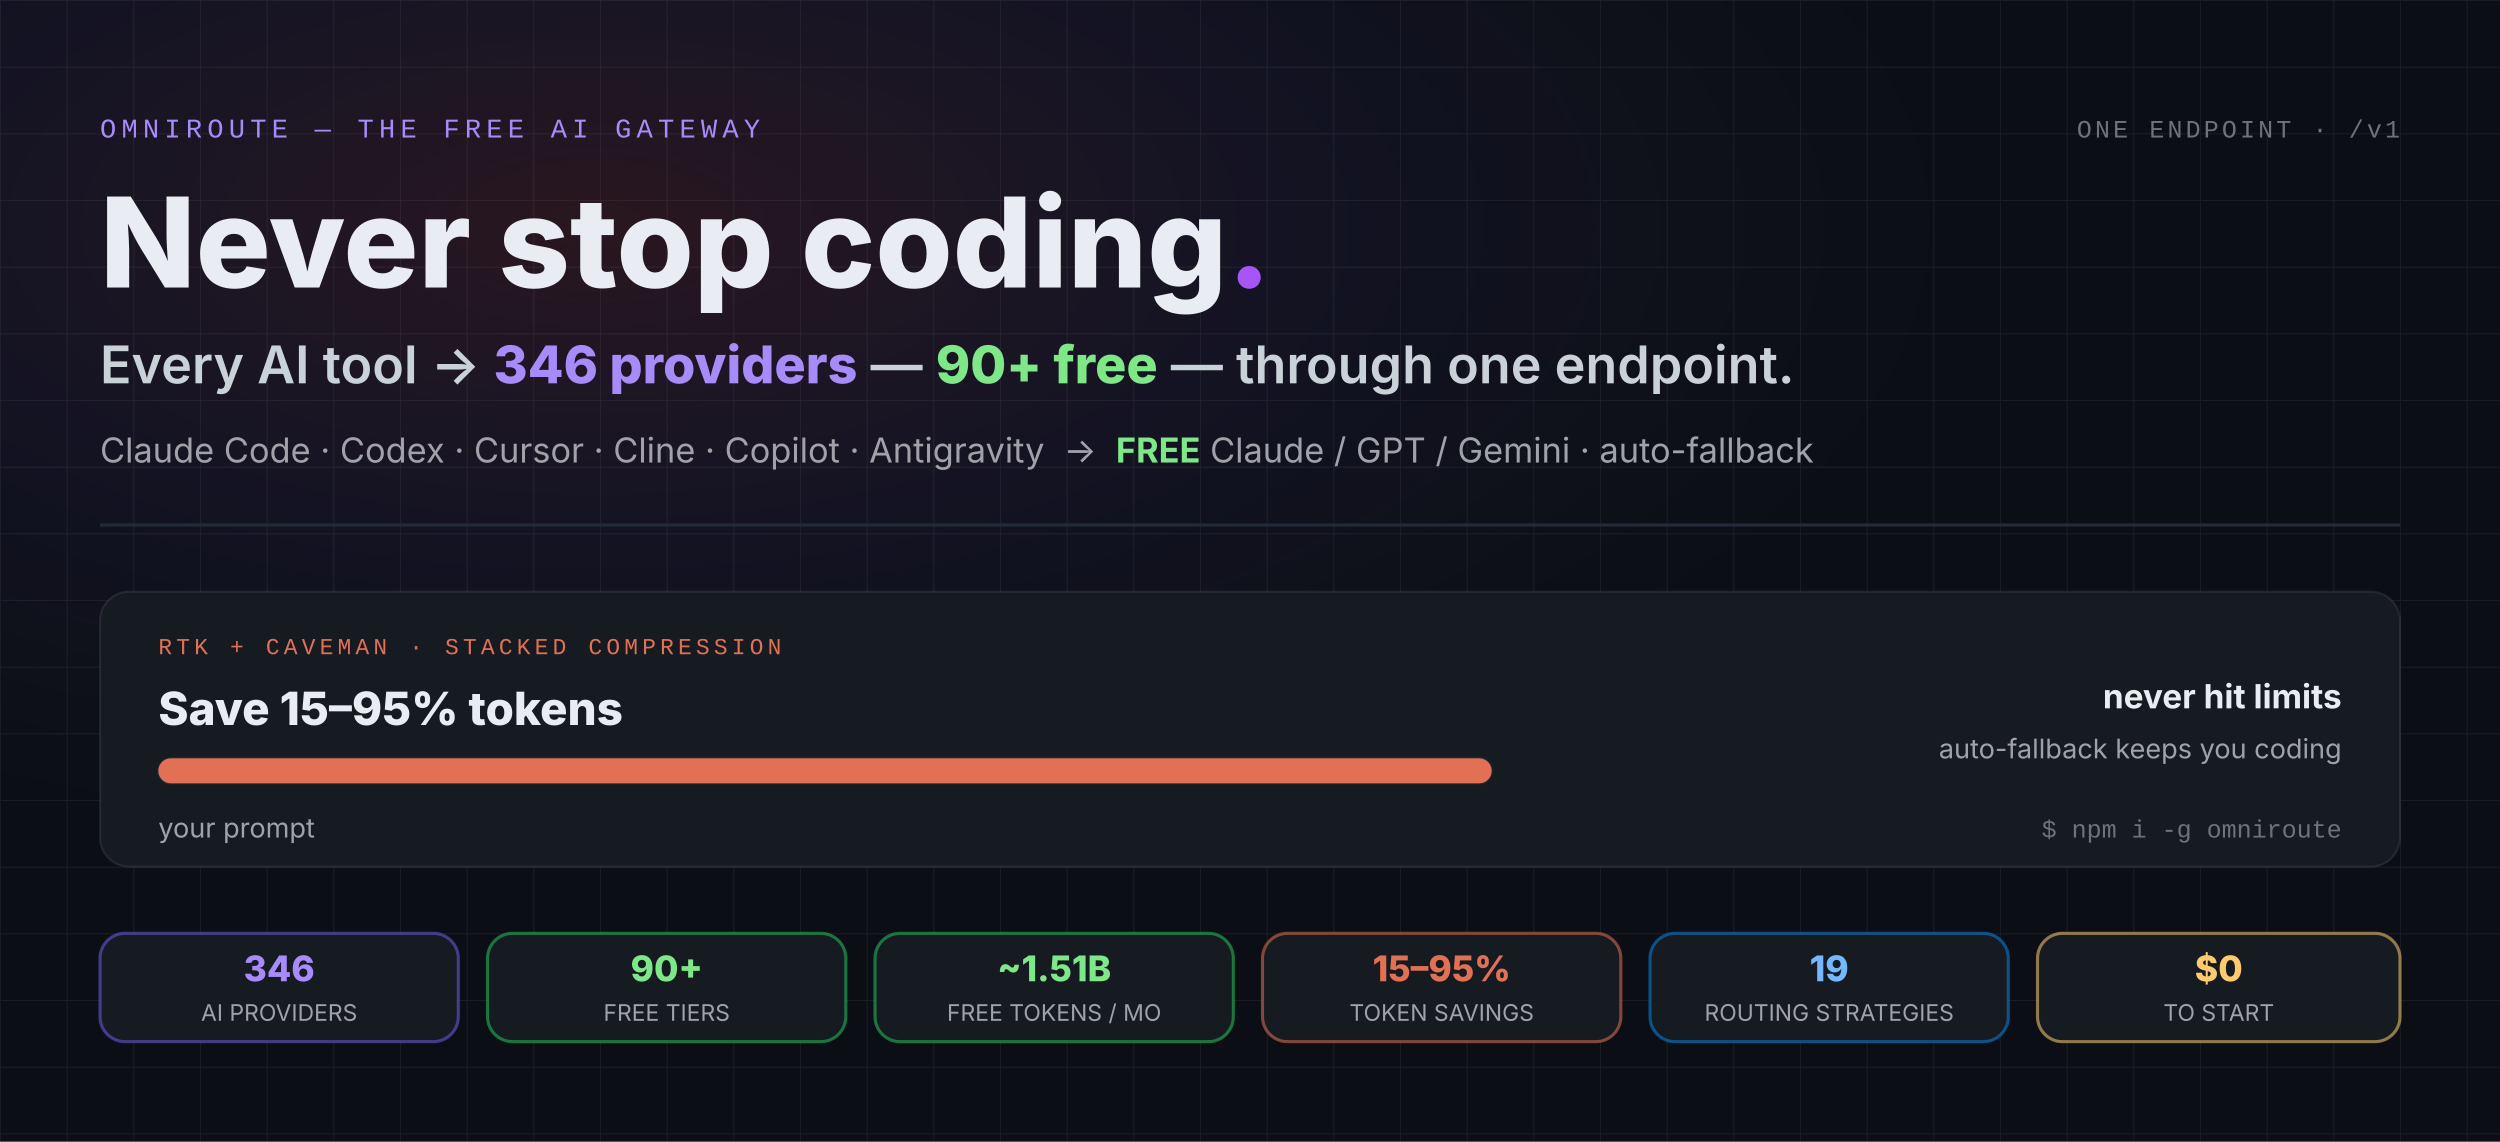
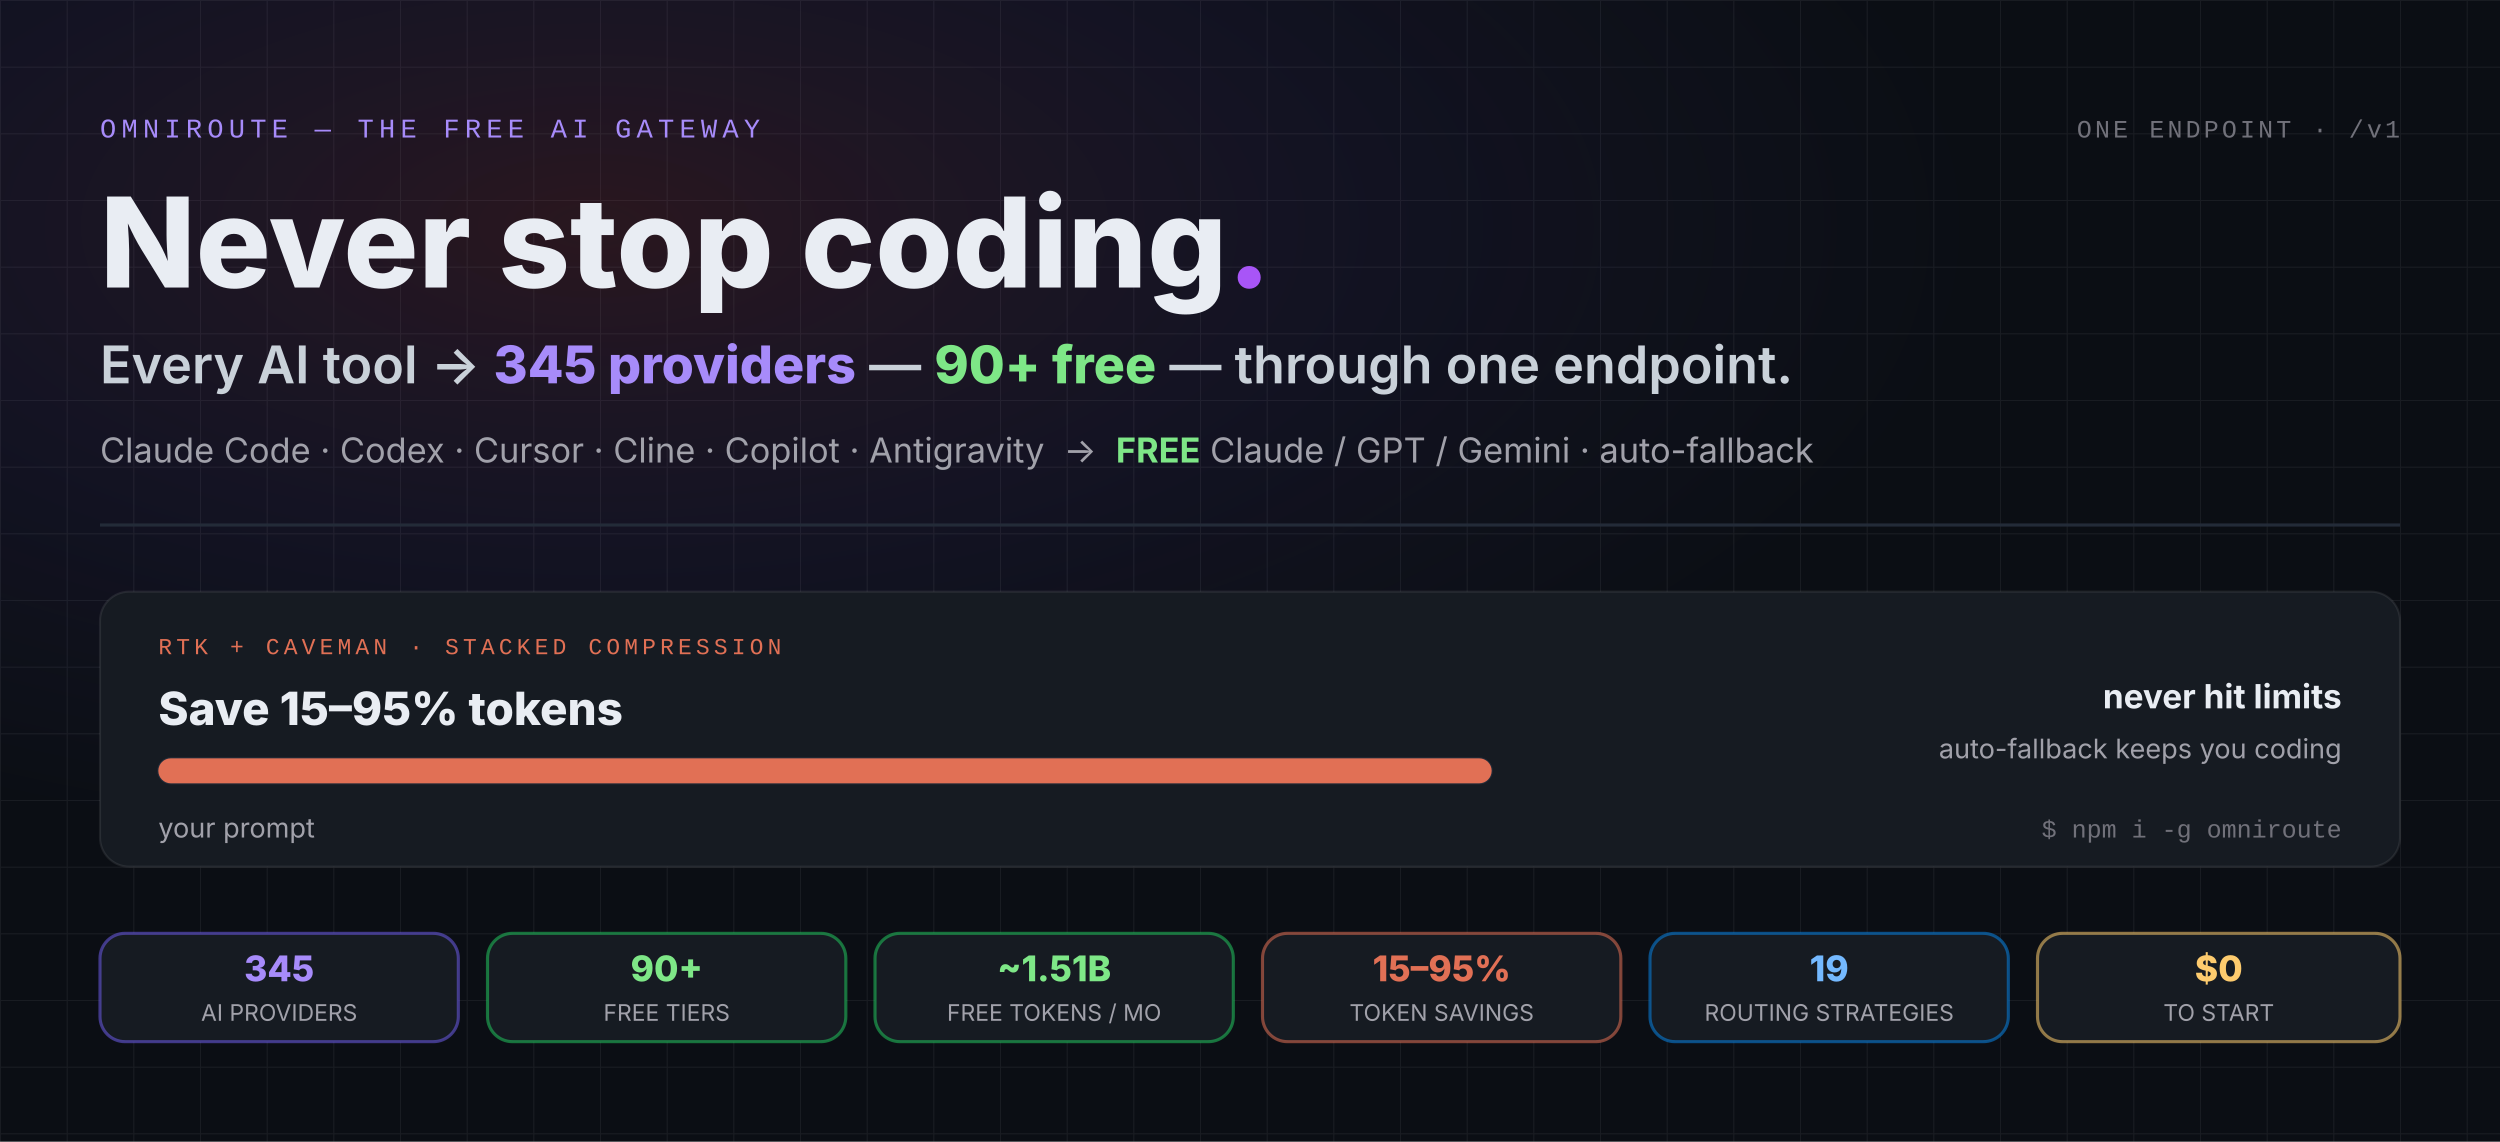
- <svg xmlns="http://www.w3.org/2000/svg" viewBox="0 0 1200 548" role="img" aria-label="OmniRoute hero: Never stop coding. Every AI tool to 346 providers — 90+ free — through one endpoint. Claude Code, Codex, Cursor, Cline, Copilot and Antigravity into free Claude, GPT and Gemini with auto-fallback. RTK + Caveman stacked compression saves 15 to 95 percent of tokens — about 89 percent average on tool-heavy sessions — so you never hit limits. Stats: 346 AI providers, 90+ free tiers, about 1.51B free tokens per month, 15 to 95 percent token savings, 19 routing strategies, zero dollars to start.">
+ <svg xmlns="http://www.w3.org/2000/svg" viewBox="0 0 1200 548" role="img" aria-label="OmniRoute hero: Never stop coding. Every AI tool to 345 providers — 90+ free — through one endpoint. Claude Code, Codex, Cursor, Cline, Copilot and Antigravity into free Claude, GPT and Gemini with auto-fallback. RTK + Caveman stacked compression saves 15 to 95 percent of tokens — about 89 percent average on tool-heavy sessions — so you never hit limits. Stats: 345 AI providers, 90+ free tiers, about 1.51B free tokens per month, 15 to 95 percent token savings, 19 routing strategies, zero dollars to start.">
  <defs>
    <pattern id="gridPaperH" width="32" height="32" patternUnits="userSpaceOnUse">
      <path d="M 32 0 L 0 0 0 32" fill="none" stroke="#ffffff" stroke-opacity="0.06" stroke-width="1" />
    </pattern>
    <radialGradient id="bgGlowH" cx="24%" cy="20%" r="55%">
      <stop offset="0%" stop-color="#e54d5e" stop-opacity="0.14" />
      <stop offset="55%" stop-color="#8b5cf6" stop-opacity="0.06" />
      <stop offset="100%" stop-color="#6366f1" stop-opacity="0" />
    </radialGradient>
    <linearGradient id="gradBrandH" x1="0" y1="0" x2="1" y2="1">
      <stop offset="0%" stop-color="#e54d5e" />
      <stop offset="100%" stop-color="#a855f7" />
    </linearGradient>
    <path id="dividerPathH" d="M 48,252 L 1152,252" />
  </defs>
  <rect width="1200" height="548" fill="#0b0e14" />
  <rect width="1200" height="548" fill="url(#gridPaperH)" />
  <rect width="1200" height="548" fill="url(#bgGlowH)" />
  <text x="48" y="66" font-family="Consolas, 'Courier New', monospace" font-size="13" letter-spacing="2.5" fill="#a78bfa">OMNIROUTE — THE FREE AI GATEWAY</text>
  <text x="1152" y="66" text-anchor="end" font-family="Consolas, 'Courier New', monospace" font-size="12" letter-spacing="1.5" fill="#71717a">ONE ENDPOINT · /v1</text>
  <text x="48" y="138" font-family="Inter, 'Segoe UI', Arial, Helvetica, system-ui, sans-serif" font-size="60" font-weight="800" fill="#e9edf3">Never stop coding<tspan fill="#a855f7">.</tspan>
  </text>
-   <text x="48" y="184" font-family="Inter, 'Segoe UI', Arial, Helvetica, system-ui, sans-serif" font-size="25" font-weight="600" fill="#c9d1d9">Every AI tool → <tspan fill="#a78bfa" font-weight="800">346 providers</tspan> — <tspan fill="#7ee787" font-weight="800">90+ free</tspan> — through one endpoint.</text>
+   <text x="48" y="184" font-family="Inter, 'Segoe UI', Arial, Helvetica, system-ui, sans-serif" font-size="25" font-weight="600" fill="#c9d1d9">Every AI tool → <tspan fill="#a78bfa" font-weight="800">345 providers</tspan> — <tspan fill="#7ee787" font-weight="800">90+ free</tspan> — through one endpoint.</text>
  <text x="48" y="222" font-family="Inter, 'Segoe UI', Arial, Helvetica, system-ui, sans-serif" font-size="16.5" fill="#a1a1aa">Claude Code · Codex · Cursor · Cline · Copilot · Antigravity  →  <tspan fill="#7ee787" font-weight="700">FREE</tspan> Claude / GPT / Gemini · auto-fallback</text>
  <line x1="48" y1="252" x2="1152" y2="252" stroke="#232b38" stroke-width="1.5" />
  <circle r="4" fill="url(#gradBrandH)" opacity="0">
    <animateMotion dur="6s" repeatCount="indefinite" keyPoints="0;1" keyTimes="0;1" calcMode="linear">
      <mpath href="#dividerPathH" />
    </animateMotion>
    <animate attributeName="opacity" values="0;0.9;0.9;0" keyTimes="0;0.08;0.6;0.75" dur="6s" repeatCount="indefinite" />
  </circle>
  <g>
    <rect x="48" y="284" width="1104" height="132" rx="14" fill="#161b22" stroke="#ffffff" stroke-opacity="0.08" stroke-width="1" />
    <text x="76" y="314" font-family="Consolas, 'Courier New', monospace" font-size="11" letter-spacing="2" fill="#e17055">RTK + CAVEMAN · STACKED COMPRESSION</text>
    <text x="76" y="348" font-family="Inter, 'Segoe UI', Arial, Helvetica, system-ui, sans-serif" font-size="22" font-weight="800" fill="#e9edf3">Save 15–95% tokens</text>
    <rect x="76" y="364" width="640" height="12" rx="6" fill="#0b0e14" stroke="#232b38" stroke-width="1" />
    <rect x="76" y="364" width="640" height="12" rx="6" fill="#e17055">
      <animate attributeName="width" values="640;640;70;70;640" keyTimes="0;0.12;0.5;0.88;1" dur="8s" repeatCount="indefinite" calcMode="spline" keySplines="0.4 0 0.2 1;0.4 0 0.2 1;0.4 0 0.2 1;0.4 0 0.2 1" />
    </rect>
    <text x="76" y="402" font-family="Inter, 'Segoe UI', Arial, Helvetica, system-ui, sans-serif" font-size="13" fill="#a1a1aa">your prompt
      <animate attributeName="opacity" values="1;1;0;0;1" keyTimes="0;0.12;0.35;0.88;1" dur="8s" repeatCount="indefinite" calcMode="discrete" />
    </text>
    <text x="76" y="402" font-family="Inter, 'Segoe UI', Arial, Helvetica, system-ui, sans-serif" font-size="13" font-weight="700" fill="#e17055" opacity="0">−89% avg on tool-heavy sessions
      <animate attributeName="opacity" values="0;0;1;1;0" keyTimes="0;0.35;0.36;0.88;1" dur="8s" repeatCount="indefinite" calcMode="discrete" />
    </text>
    <text x="1124" y="340" text-anchor="end" font-family="Inter, 'Segoe UI', Arial, Helvetica, system-ui, sans-serif" font-size="16" font-weight="700" fill="#e9edf3">never hit limits</text>
    <text x="1124" y="364" text-anchor="end" font-family="Inter, 'Segoe UI', Arial, Helvetica, system-ui, sans-serif" font-size="13" fill="#a1a1aa">auto-fallback keeps you coding</text>
    <text x="1124" y="402" text-anchor="end" font-family="Consolas, 'Courier New', monospace" font-size="12" fill="#71717a">$ npm i -g omniroute</text>
  </g>
  <g font-family="Inter, 'Segoe UI', Arial, Helvetica, system-ui, sans-serif" text-anchor="middle">
    <rect x="48" y="448" width="172" height="52" rx="12" fill="#161b22" stroke="#6c5ce7" stroke-opacity="0.55" stroke-width="1.5" />
-     <text x="134" y="471" font-size="17" font-weight="800" fill="#a78bfa">346</text>
+     <text x="134" y="471" font-size="17" font-weight="800" fill="#a78bfa">345</text>
    <text x="134" y="490" font-size="11" fill="#a1a1aa">AI PROVIDERS</text>
    <rect x="234" y="448" width="172" height="52" rx="12" fill="#161b22" stroke="#22c55e" stroke-opacity="0.55" stroke-width="1.5" />
    <text x="320" y="471" font-size="17" font-weight="800" fill="#7ee787">90+</text>
    <text x="320" y="490" font-size="11" fill="#a1a1aa">FREE TIERS</text>
    <rect x="420" y="448" width="172" height="52" rx="12" fill="#161b22" stroke="#22c55e" stroke-opacity="0.55" stroke-width="1.5" />
    <text x="506" y="471" font-size="17" font-weight="800" fill="#7ee787">~1.51B</text>
    <text x="506" y="490" font-size="11" fill="#a1a1aa">FREE TOKENS / MO</text>
    <rect x="606" y="448" width="172" height="52" rx="12" fill="#161b22" stroke="#e17055" stroke-opacity="0.55" stroke-width="1.5" />
    <text x="692" y="471" font-size="17" font-weight="800" fill="#e17055">15–95%</text>
    <text x="692" y="490" font-size="11" fill="#a1a1aa">TOKEN SAVINGS</text>
    <rect x="792" y="448" width="172" height="52" rx="12" fill="#161b22" stroke="#0984e3" stroke-opacity="0.55" stroke-width="1.5" />
    <text x="878" y="471" font-size="17" font-weight="800" fill="#74b9ff">19</text>
    <text x="878" y="490" font-size="11" fill="#a1a1aa">ROUTING STRATEGIES</text>
    <rect x="978" y="448" width="174" height="52" rx="12" fill="#161b22" stroke="#fdcb6e" stroke-opacity="0.55" stroke-width="1.5" />
    <text x="1065" y="471" font-size="17" font-weight="800" fill="#fdcb6e">$0</text>
    <text x="1065" y="490" font-size="11" fill="#a1a1aa">TO START</text>
  </g>
</svg>
